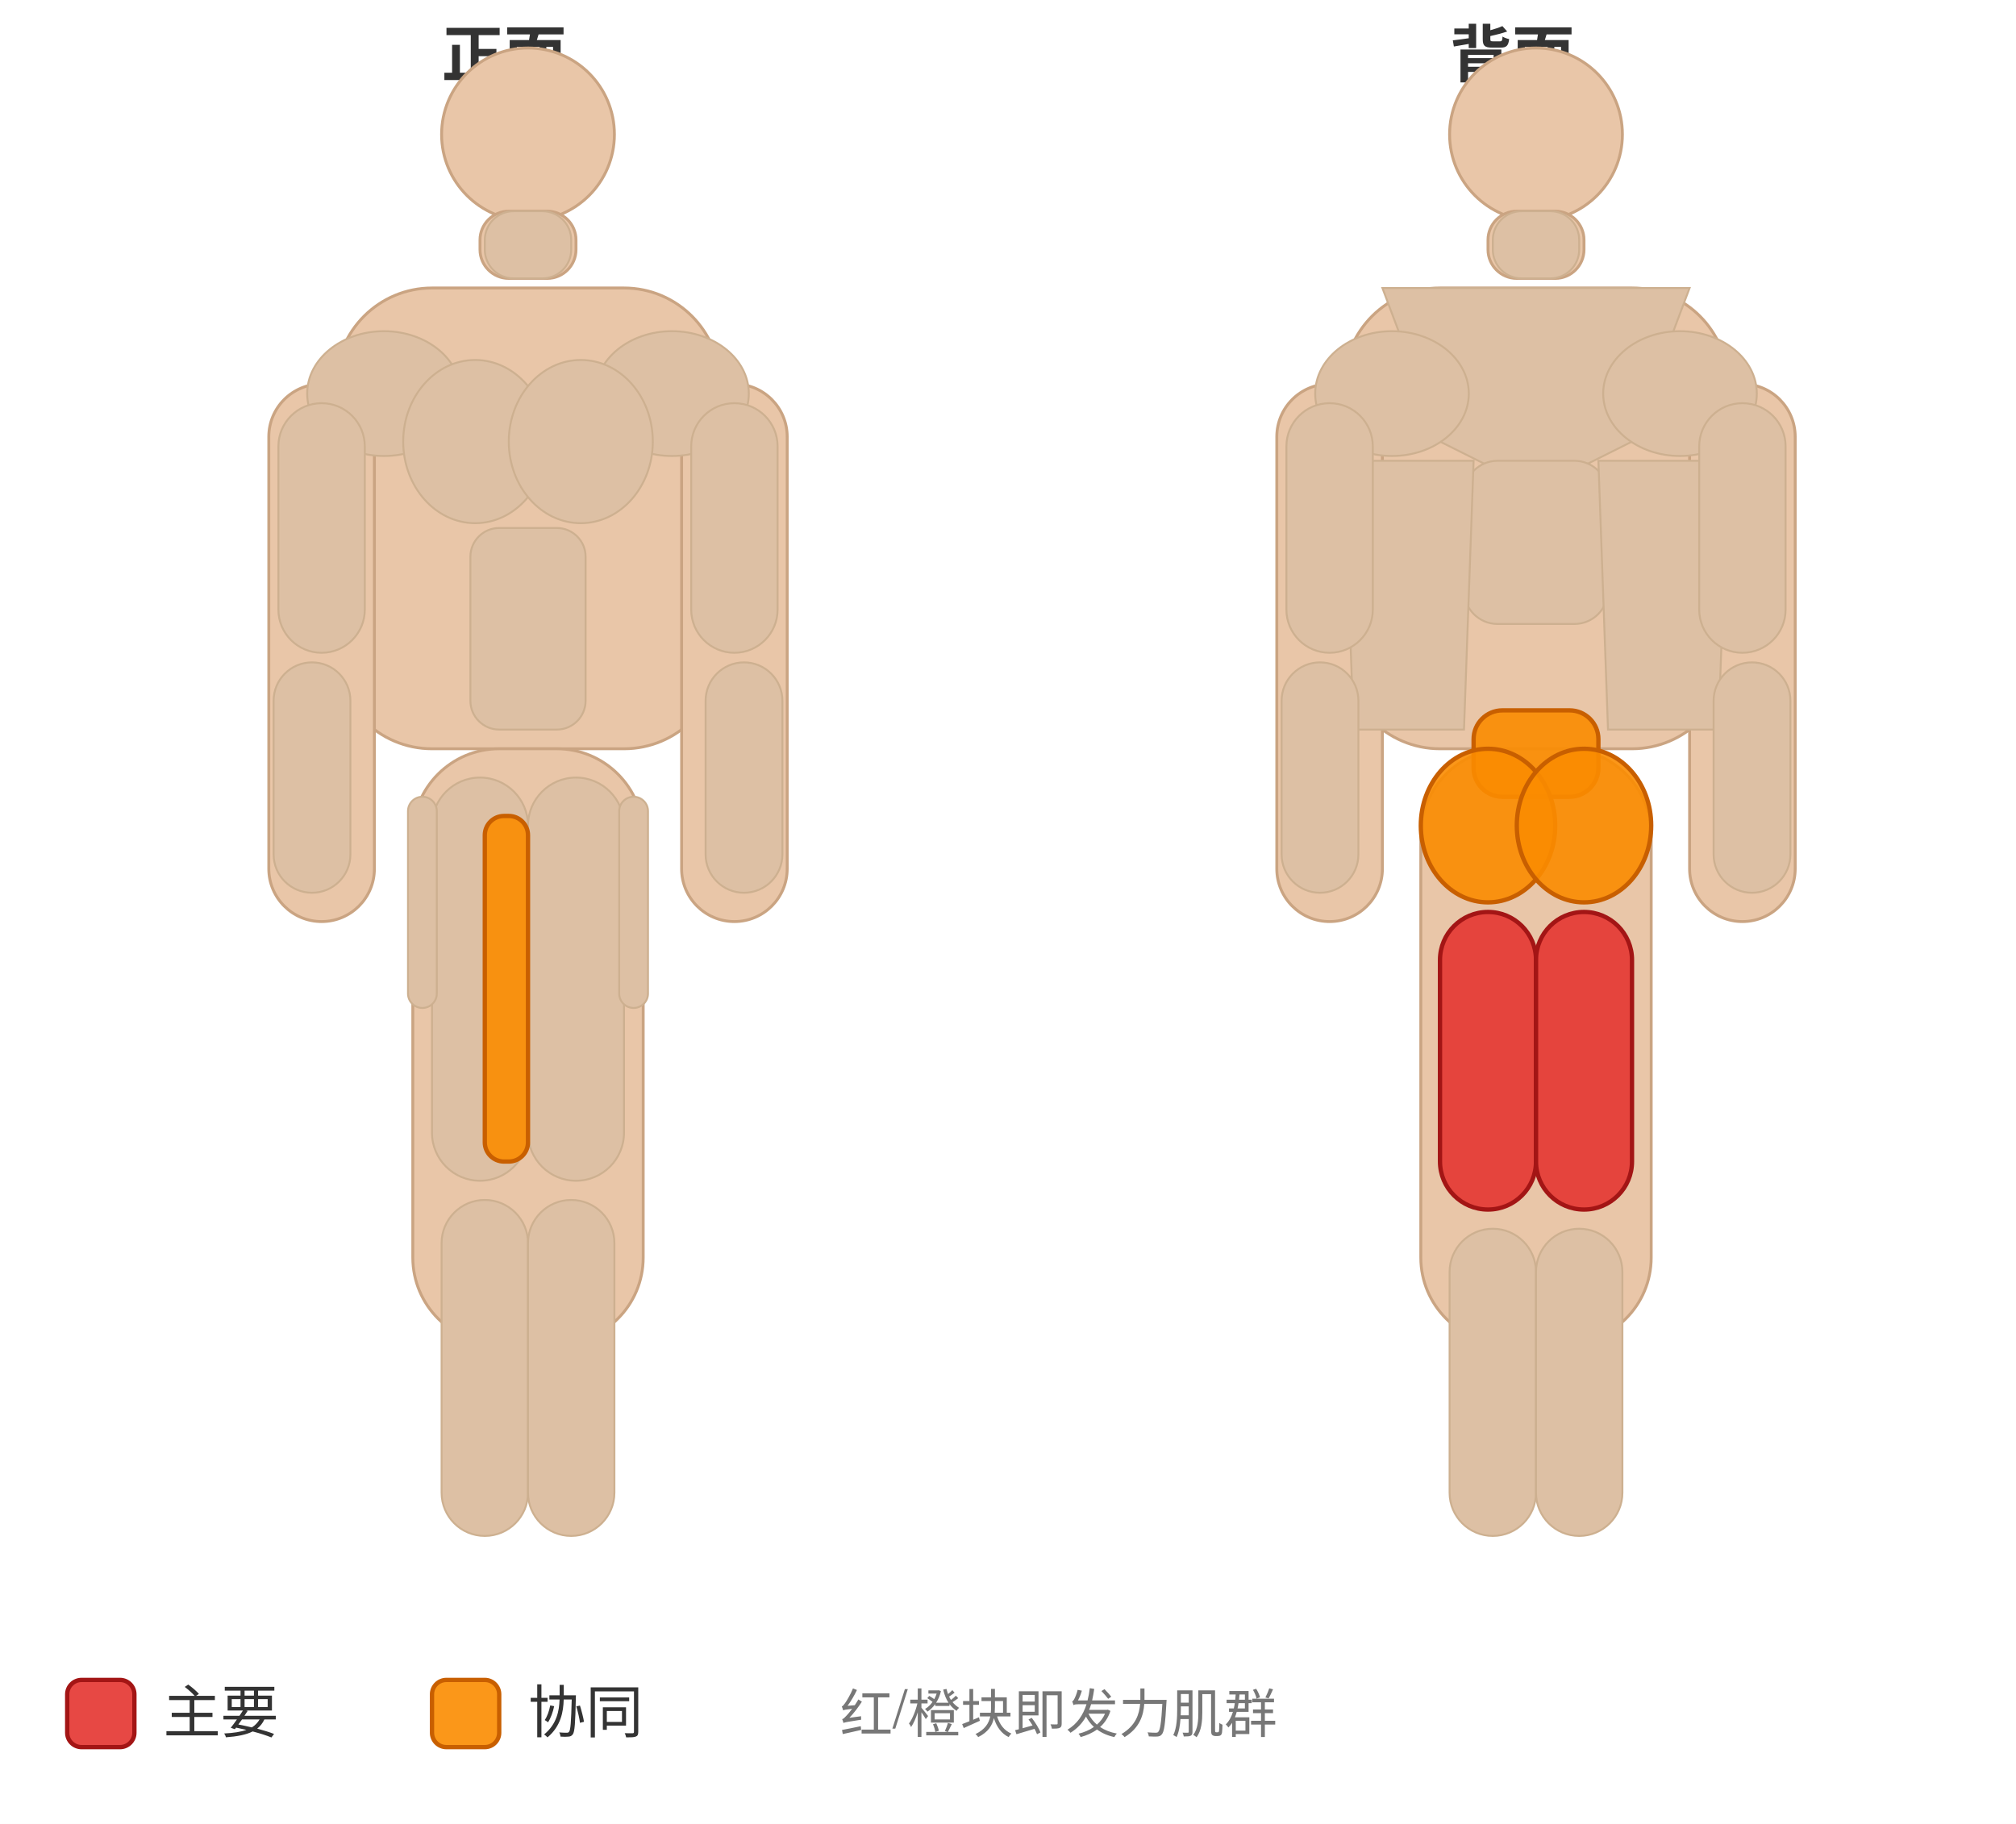
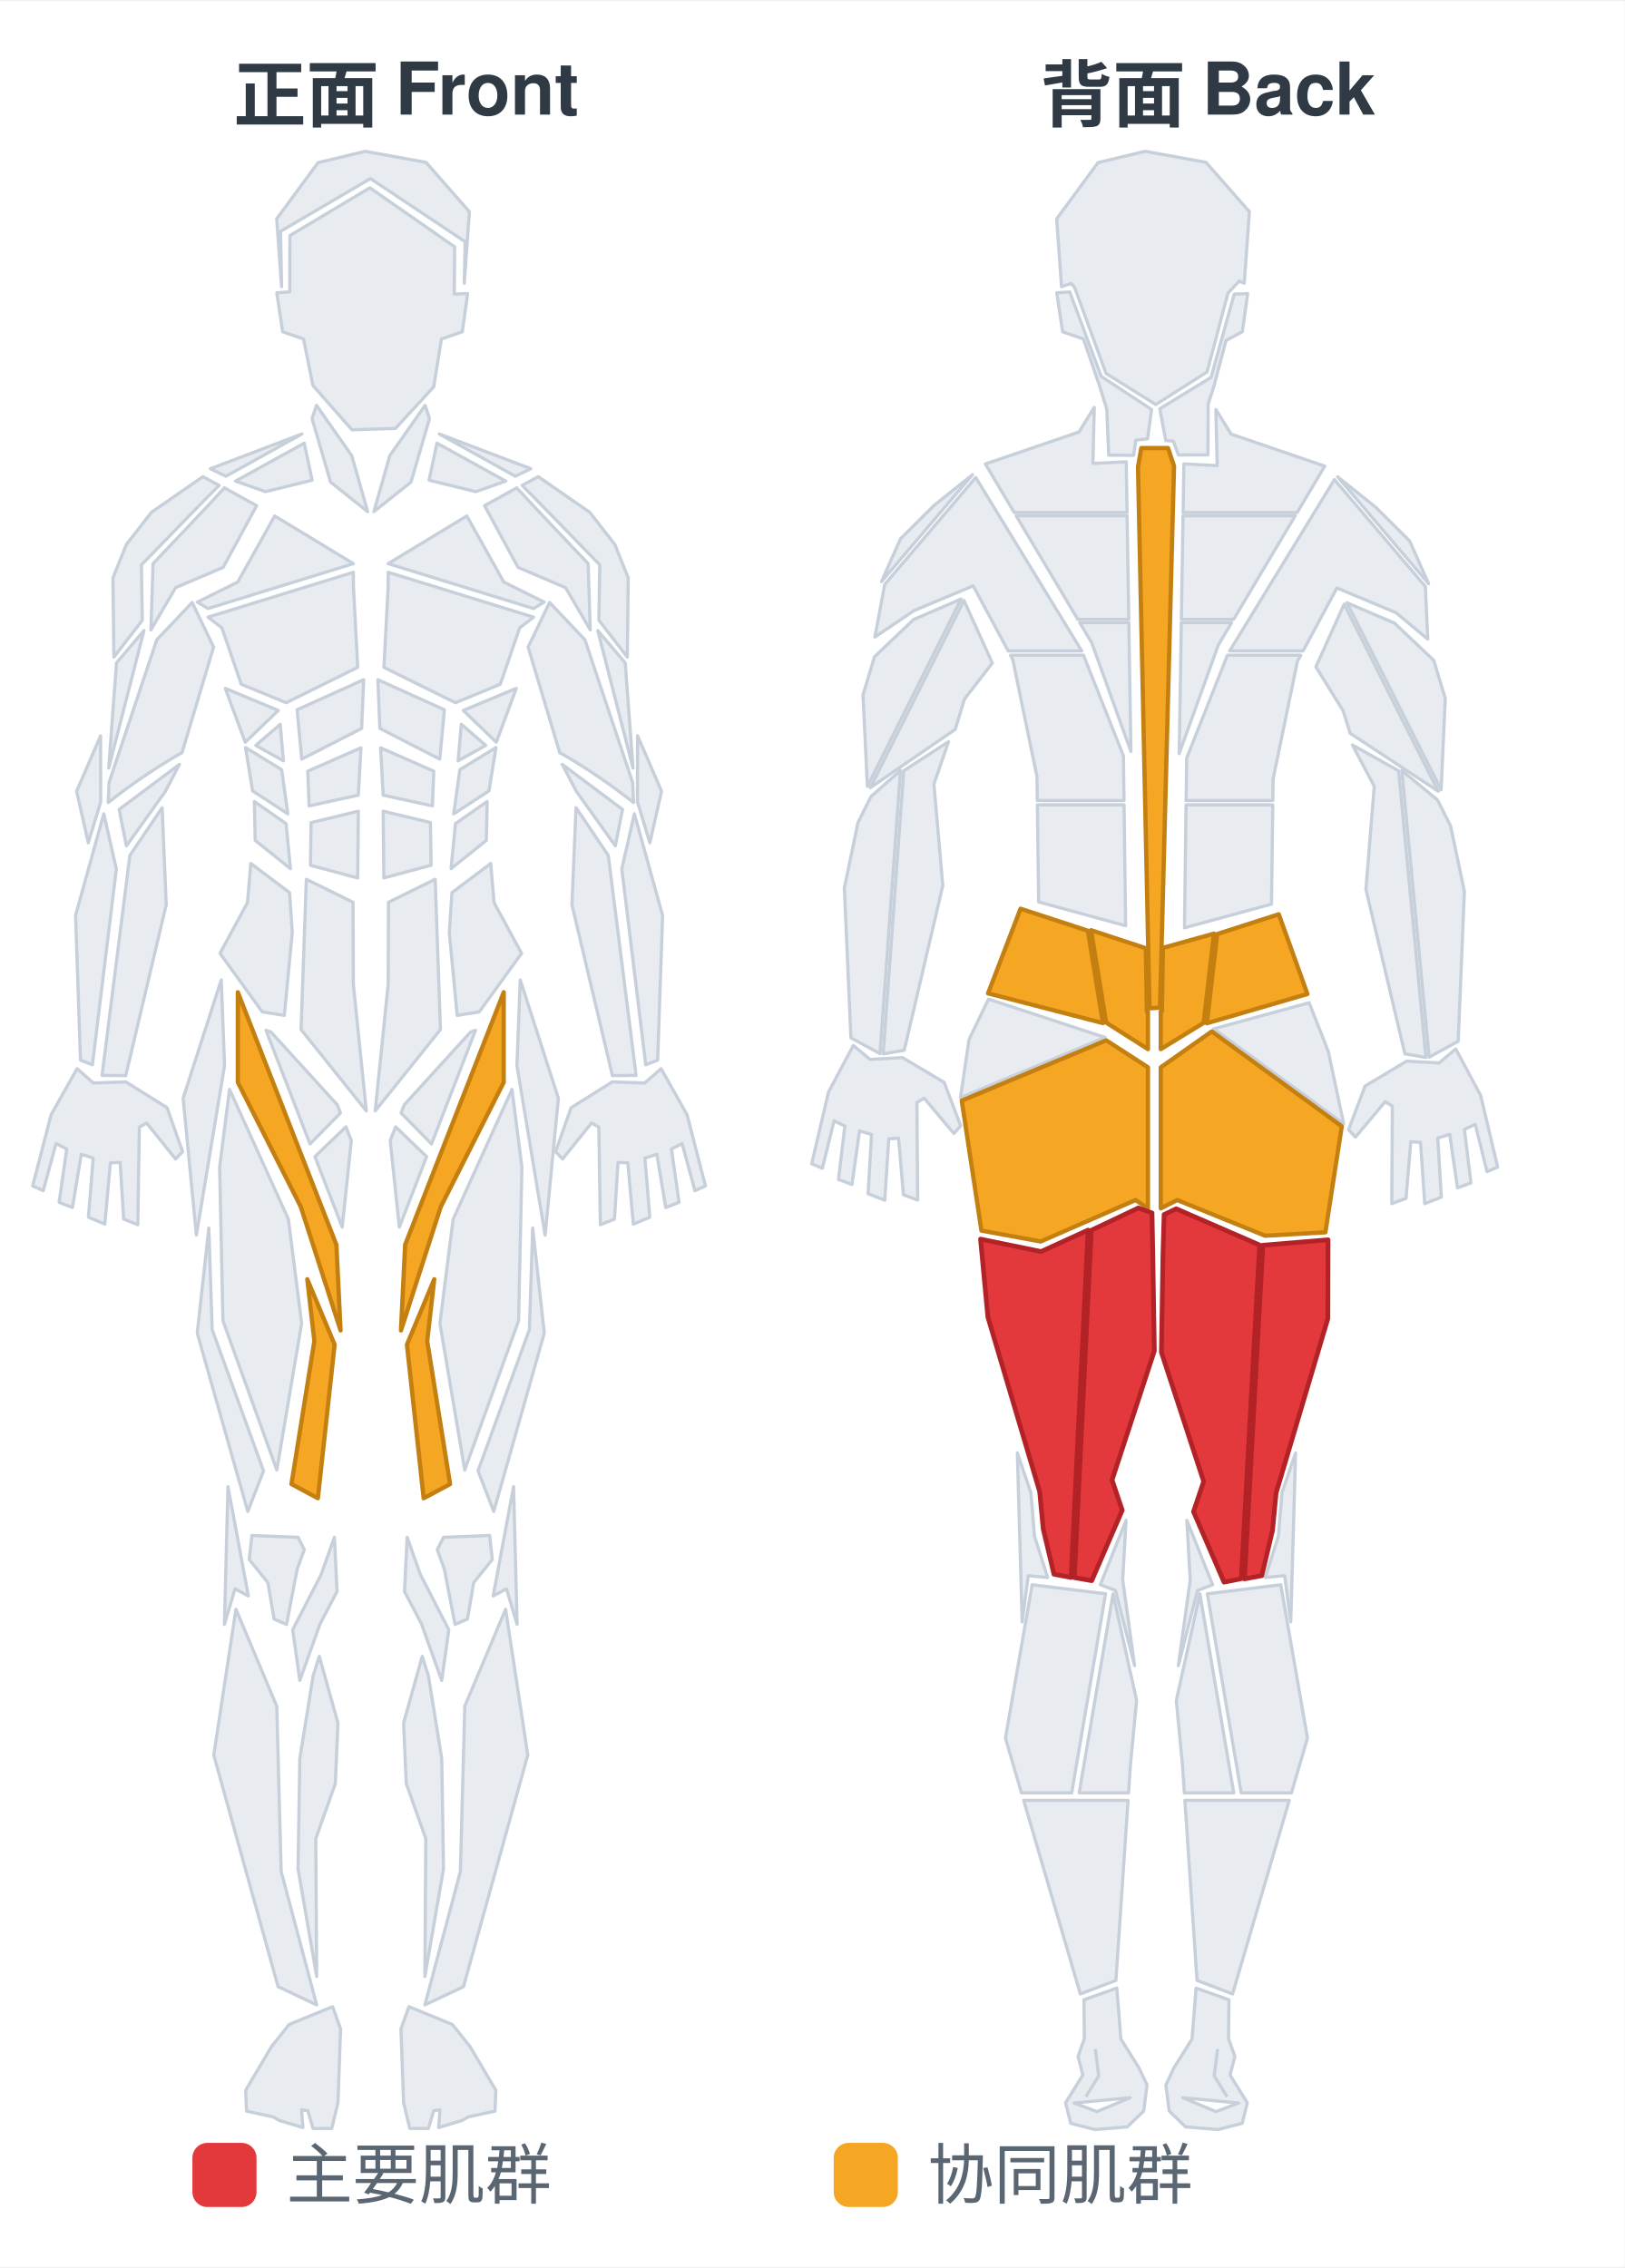
- <svg xmlns="http://www.w3.org/2000/svg" viewBox="0 0 420 380" width="420" height="380" font-family="-apple-system,Segoe UI,Helvetica,Arial,sans-serif">
-   <rect width="420" height="380" fill="#ffffff" />
-   <text x="105" y="16" font-size="13" font-weight="700" text-anchor="middle" fill="#333">正面</text>
-   <text x="315" y="16" font-size="13" font-weight="700" text-anchor="middle" fill="#333">背面</text>
-   <g transform="translate(10,0)">
-     <circle fill="#e9c6a8" stroke="#caa482" stroke-width="0.6" cx="100" cy="28" r="18" />
-     <rect fill="#e9c6a8" stroke="#caa482" stroke-width="0.6" x="90" y="44" width="20" height="14" rx="6" />
-     <rect fill="#e9c6a8" stroke="#caa482" stroke-width="0.6" x="60" y="60" width="80" height="96" rx="20" />
-     <rect fill="#e9c6a8" stroke="#caa482" stroke-width="0.6" x="46" y="80" width="22" height="112" rx="11" />
-     <rect fill="#e9c6a8" stroke="#caa482" stroke-width="0.6" x="132" y="80" width="22" height="112" rx="11" />
-     <rect fill="#e9c6a8" stroke="#caa482" stroke-width="0.6" x="76" y="156" width="48" height="124" rx="18" />
-     <rect fill="#ddc0a4" stroke="#cdb090" stroke-width="0.4" x="91" y="44" width="18" height="14" rx="6" />
-     <ellipse fill="#ddc0a4" stroke="#cdb090" stroke-width="0.4" cx="70" cy="82" rx="16" ry="13" />
-     <ellipse fill="#ddc0a4" stroke="#cdb090" stroke-width="0.4" cx="130" cy="82" rx="16" ry="13" />
-     <ellipse fill="#ddc0a4" stroke="#cdb090" stroke-width="0.4" cx="89" cy="92" rx="15" ry="17" />
-     <ellipse fill="#ddc0a4" stroke="#cdb090" stroke-width="0.4" cx="111" cy="92" rx="15" ry="17" />
-     <rect fill="#ddc0a4" stroke="#cdb090" stroke-width="0.4" x="48" y="84" width="18" height="52" rx="9" />
-     <rect fill="#ddc0a4" stroke="#cdb090" stroke-width="0.4" x="134" y="84" width="18" height="52" rx="9" />
-     <rect fill="#ddc0a4" stroke="#cdb090" stroke-width="0.4" x="47" y="138" width="16" height="48" rx="8" />
-     <rect fill="#ddc0a4" stroke="#cdb090" stroke-width="0.4" x="137" y="138" width="16" height="48" rx="8" />
-     <rect fill="#ddc0a4" stroke="#cdb090" stroke-width="0.4" x="88" y="110" width="24" height="42" rx="6" />
-     <rect fill="#ddc0a4" stroke="#cdb090" stroke-width="0.4" x="80" y="162" width="20" height="84" rx="10" />
-     <rect fill="#ddc0a4" stroke="#cdb090" stroke-width="0.4" x="100" y="162" width="20" height="84" rx="10" />
-     <rect fill="#fb8c00" fill-opacity="0.9" stroke="#c85f00" stroke-width="0.9" x="91" y="170" width="9" height="72" rx="4" />
-     <rect fill="#ddc0a4" stroke="#cdb090" stroke-width="0.4" x="75" y="166" width="6" height="44" rx="3" />
-     <rect fill="#ddc0a4" stroke="#cdb090" stroke-width="0.4" x="119" y="166" width="6" height="44" rx="3" />
-     <rect fill="#ddc0a4" stroke="#cdb090" stroke-width="0.4" x="82" y="250" width="18" height="70" rx="9" />
-     <rect fill="#ddc0a4" stroke="#cdb090" stroke-width="0.4" x="100" y="250" width="18" height="70" rx="9" />
+ <svg xmlns="http://www.w3.org/2000/svg" viewBox="0 0 76 106" width="260" height="363" role="img" font-family="-apple-system,BlinkMacSystemFont,Segoe UI,Helvetica,Arial,sans-serif">
+   <rect width="76" height="106" fill="#ffffff" />
+   <text x="19" y="5.6" font-size="3.4" font-weight="600" text-anchor="middle" fill="#2f3a45">正面 Front</text>
+   <text x="56.5" y="5.6" font-size="3.4" font-weight="600" text-anchor="middle" fill="#2f3a45">背面 Back</text>
+   <g transform="translate(1.5,7)">
+     <path d="m 11.672,6.359 -0.048,-2.591 4.206,-2.468 4.428,2.954 -0.041,1.944 0.242,-3.345 -2.031,-2.311 -2.845,-0.516 -2.204,0.529 -1.936,2.631 z" fill="#e8ecf1" stroke="#c7d0da" stroke-width="0.15" stroke-linejoin="round" />
+     <path d="m 19.749,6.703 0.02,-2.207 -3.967,-2.764 -3.741,2.236 -0.006,2.635 -0.607,0.04 0.274,1.824 0.976,0.339 0.442,2.18 1.822,2.066 2.035,-0.061 1.792,-1.944 0.36,-2.241 0.976,-0.339 0.252,-1.784 z" fill="#e8ecf1" stroke="#c7d0da" stroke-width="0.15" stroke-linejoin="round" />
+     <path d="m 13.305,11.911 1.65,2.352 0.744,2.622 -1.735,-1.384 -0.866,-2.971 z" fill="#e8ecf1" stroke="#c7d0da" stroke-width="0.15" stroke-linejoin="round" />
+     <path d="m 18.385,11.911 -1.65,2.352 -0.745,2.622 1.735,-1.384 0.866,-2.971 z" fill="#e8ecf1" stroke="#c7d0da" stroke-width="0.15" stroke-linejoin="round" />
+     <path d="m 19.048,13.248 3.557,1.979 0.727,-0.351 z m -0.107,0.433 -0.371,1.731 2.185,0.536 1.401,-0.494 z" fill="#e8ecf1" stroke="#c7d0da" stroke-width="0.15" stroke-linejoin="round" />
+     <path d="m 22.922,15.657 0.758,-0.41 2.408,1.668 1.174,1.507 0.627,1.563 -0.046,3.702 -1.328,-1.722 0.041,-2.594 -0.488,-0.5 c 0,0 -3.098,-3.191 -3.144,-3.214 z m -0.241,0.109 c -0.001,0.052 3.33,3.547 3.33,3.547 l 0.101,3.104 -1.154,-1.978 -2.225,-0.948 -1.566,-2.885 z" fill="#e8ecf1" stroke="#c7d0da" stroke-width="0.15" stroke-linejoin="round" />
+     <path d="m 12.625,13.248 -3.557,1.979 -0.727,-0.351 z m 0.107,0.433 0.371,1.731 -2.185,0.536 -1.401,-0.494 z" fill="#e8ecf1" stroke="#c7d0da" stroke-width="0.15" stroke-linejoin="round" />
+     <path d="m 8.75,15.657 -0.758,-0.41 -2.408,1.668 -1.174,1.507 -0.627,1.563 0.046,3.702 1.328,-1.722 -0.041,-2.594 0.488,-0.5 c 0,0 3.098,-3.191 3.144,-3.214 z m 0.241,0.109 c 0.002,0.052 -3.33,3.547 -3.33,3.547 l -0.101,3.104 1.154,-1.978 2.225,-0.948 1.566,-2.885 z" fill="#e8ecf1" stroke="#c7d0da" stroke-width="0.15" stroke-linejoin="round" />
+     <path d="m 27.622,30.815 -0.338,1.705 -1.819,-2.544 -0.663,-1.269 z m -2.853,-2.61 c -0.026,-0.014 -0.054,-0.025 -0.082,-0.032 l -1.483,-4.955 1.005,-2.084 1.655,1.745 2.23,6.677 0.042,0.937 c -1.065,-0.842 -2.19,-1.607 -3.364,-2.288 z m 1.694,-5.757 1.649,6.434 -0.365,-4.923 z" fill="#e8ecf1" stroke="#c7d0da" stroke-width="0.15" stroke-linejoin="round" />
+     <path d="m 26.955,32.969 1.301,10.289 -1.108,0.01 -1.894,-7.996 0.192,-4.537 z m 1.22,-1.95 -0.587,2.586 1.119,9.156 0.558,-0.217 0.23,-6.77 z" fill="#e8ecf1" stroke="#c7d0da" stroke-width="0.15" stroke-linejoin="round" />
+     <path d="m 4.075,30.815 0.338,1.705 1.819,-2.544 0.663,-1.269 z m 2.853,-2.61 c 0.026,-0.014 0.054,-0.025 0.082,-0.032 l 1.483,-4.955 -1.005,-2.084 -1.655,1.745 -2.23,6.677 -0.042,0.937 c 1.065,-0.842 2.19,-1.607 3.364,-2.288 z m -1.694,-5.757 -1.649,6.434 0.365,-4.923 z" fill="#e8ecf1" stroke="#c7d0da" stroke-width="0.15" stroke-linejoin="round" />
+     <path d="m 4.575,32.969 -1.301,10.289 1.108,0.01 1.894,-7.996 -0.192,-4.537 z m -1.22,-1.95 0.587,2.586 -1.119,9.156 -0.558,-0.217 -0.23,-6.77 z" fill="#e8ecf1" stroke="#c7d0da" stroke-width="0.15" stroke-linejoin="round" />
+     <path d="m 20.337,17.085 1.729,3.091 1.890,0.94 -0.5,0.3 -6.8, -2.1 z" fill="#e8ecf1" stroke="#c7d0da" stroke-width="0.15" stroke-linejoin="round" />
+     <path d="m 16.66,19.72 6.8,2.1 -0.65,0.5 -0.906,2.638 -2.1,0.865 -3.345,-1.655 0.2,-3.8 z" fill="#e8ecf1" stroke="#c7d0da" stroke-width="0.15" stroke-linejoin="round" />
+     <path d="m 11.351,17.085 -1.729,3.091 -1.890,0.94 0.5,0.3 6.8,-2.1 z" fill="#e8ecf1" stroke="#c7d0da" stroke-width="0.15" stroke-linejoin="round" />
+     <path d="m 15.03,19.72 -6.8,2.1 0.65,0.5 0.906,2.638 2.1,0.865 3.346,-1.655 -0.2,-3.8 z" fill="#e8ecf1" stroke="#c7d0da" stroke-width="0.15" stroke-linejoin="round" />
+     <path d="m 19.642,34.708 1.813,-1.365 0.157,1.833 1.286,2.373 -1.98,2.737 -1.031,0.166 -0.37,-3.888 z" fill="#e8ecf1" stroke="#c7d0da" stroke-width="0.15" stroke-linejoin="round" />
+     <path d="M 19.289,26.152 l -3.112 -1.406 0.094 2.28 2.801 1.436 z M 21.224,27.820 l -1.294 0.721 0.15 -1.709 z M 20.171,26.183 l 2.48 -1.032 -0.934 2.521 z M 21.702,27.921 l -1.69 1.034 -0.289 2.068 1.65 -1.075 z" fill="#e8ecf1" stroke="#c7d0da" stroke-width="0.15" stroke-linejoin="round" />
+     <path d="M 18.791,29.025 l -0.062 1.624 -2.303 -0.5 -0.124 -2.217 z M 18.635,31.429 l 0.031 1.998 -2.21 0.594 -0.031 -3.123 z M 21.290,30.444 l -1.484 1.034 -0.206 2.109 1.649 -1.324 z" fill="#e8ecf1" stroke="#c7d0da" stroke-width="0.15" stroke-linejoin="round" />
+     <path d="m 12.046,34.708 -1.813,-1.365 -0.157,1.833 -1.286,2.374 1.98,2.736 1.031,0.166 0.371,-3.887 z" fill="#e8ecf1" stroke="#c7d0da" stroke-width="0.15" stroke-linejoin="round" />
+     <path d="m 15.636,44.92 -0.606,-5.912 -0.015,-3.849 -2.185,-1.075 -0.247,7.03 z" fill="#e8ecf1" stroke="#c7d0da" stroke-width="0.15" stroke-linejoin="round" />
+     <path d="m 16.052,44.919 0.606,-5.912 0.015,-3.849 2.184,-1.075 0.247,7.03 z" fill="#e8ecf1" stroke="#c7d0da" stroke-width="0.15" stroke-linejoin="round" />
+     <path d="m 12.399,26.152 3.112,-1.406 -0.094,2.28 -2.801,1.436 z m -1.935,1.669 1.294,0.721 -0.15,-1.709 z m 1.053,-1.637 -2.479,-1.033 0.934,2.521 z m -1.532,1.737 1.69,1.034 0.289,2.067 -1.649,-1.075 z" fill="#e8ecf1" stroke="#c7d0da" stroke-width="0.15" stroke-linejoin="round" />
+     <path d="M 12.897,29.025 l 0.062 1.624 2.303 -0.5 0.124 -2.217 z M 13.053,31.430 l -0.031 1.998 2.21 0.594 0.031 -3.123 z M 10.398,30.445 l 1.484 1.034 0.206 2.109 -1.65 -1.324 z" fill="#e8ecf1" stroke="#c7d0da" stroke-width="0.15" stroke-linejoin="round" />
+     <path d="m 14.404,45.04 0.022,-0.028 -0.149,-0.379 -3.102,-3.404 -0.233,-0.083 2.059,5.32 z m -1.173,2.018 1.277,3.299 0.426,-4.049 -0.252,-0.643 z" fill="#e8ecf1" stroke="#c7d0da" stroke-width="0.15" stroke-linejoin="round" />
+     <path d="m 17.284,45.04 -0.022,-0.028 0.149,-0.379 3.102,-3.404 0.232,-0.083 -2.058,5.32 z m 1.173,2.018 -1.277,3.299 -0.426,-4.048 0.252,-0.643 z" fill="#e8ecf1" stroke="#c7d0da" stroke-width="0.15" stroke-linejoin="round" />
+     <path d="m 23.419,50.399 -0.155,4.751 -2.403,6.609 0.736,1.9 2.364,-8.344 z m -0.582,-11.608 -0.155,4.007 1.318,7.932 0.62,-6.403 z m -0.387,5.123 -2.752,6.073 -0.62,4.874 1.162,6.858 2.519,-6.981 0.155,-7.188 z" fill="#e8ecf1" stroke="#c7d0da" stroke-width="0.15" stroke-linejoin="round" />
+     <path d="m 22.063,39.37 v 4.214 l -2.946,5.825 -1.86,5.783 0.194,-4.007 z m -3.249,13.426 -0.065,0.155 -1.213,2.902 0.783,7.188 1.236,-0.661 -1.071,-6.693 z" fill="#f5a623" stroke="#c47f11" stroke-width="0.2" stroke-linejoin="round" />
+     <path d="m 17.256,87.868 0.124,3.452 0.29,1.206 h 0.871 l 0.249,-0.832 0.291,-0.042 -0.062,0.832 1.099,-0.333 0.291,-0.166 1.244,-0.27 0.042,-0.977 -1.203,-2.037 -0.83,-1.04 -2.033,-0.832 z" fill="#e8ecf1" stroke="#c7d0da" stroke-width="0.15" stroke-linejoin="round" />
+     <path d="m 18.251,70.441 0.291,0.915 0.622,3.868 0.083,5.157 -0.871,5.033 0.041,-6.447 -0.912,-2.578 -0.126,-2.828 z m 1.992,2.329 -0.208,7.736 -1.659,6.239 1.805,-0.853 3.008,-10.836 -1.037,-6.821 z" fill="#e8ecf1" stroke="#c7d0da" stroke-width="0.15" stroke-linejoin="round" />
+     <path d="m 21.405,64.784 0.124,1.123 -0.871,1.082 -0.291,1.706 -0.581,0.249 -0.498,-2.579 -0.332,-0.915 0.291,-0.582 z m -3.859,0.083 0.622,1.747 1.327,2.579 -0.332,2.371 -0.954,-2.662 -0.787,-1.497 z m 4.978,-2.37 -0.954,5.116 0.622,-0.333 0.498,1.664 z" fill="#e8ecf1" stroke="#c7d0da" stroke-width="0.15" stroke-linejoin="round" />
+     <path d="m 8.269,50.399 0.155,4.751 2.403,6.61 -0.736,1.9 -2.364,-8.344 z m 0.581,-11.608 0.155,4.007 -1.318,7.932 -0.62,-6.403 z m 0.388,5.122 2.752,6.072 0.62,4.874 -1.162,6.858 -2.519,-6.982 -0.155,-7.188 z" fill="#e8ecf1" stroke="#c7d0da" stroke-width="0.15" stroke-linejoin="round" />
+     <path d="m 9.626,39.369 v 4.214 l 2.945,5.825 1.86,5.783 -0.194,-4.007 z m 3.249,13.426 0.065,0.155 1.213,2.902 -0.783,7.188 -1.236,-0.661 1.071,-6.693 z" fill="#f5a623" stroke="#c47f11" stroke-width="0.2" stroke-linejoin="round" />
+     <path d="m 14.433,87.868 -0.124,3.452 -0.291,1.206 h -0.871 l -0.249,-0.832 -0.291,-0.042 0.062,0.832 -1.099,-0.333 -0.291,-0.166 -1.245,-0.27 -0.041,-0.977 1.203,-2.038 0.83,-1.04 2.033,-0.832 z" fill="#e8ecf1" stroke="#c7d0da" stroke-width="0.15" stroke-linejoin="round" />
+     <path d="m 13.438,70.441 -0.291,0.915 -0.622,3.868 -0.083,5.157 0.872,5.033 -0.042,-6.447 0.913,-2.578 0.124,-2.828 z m -1.992,2.329 0.207,7.736 1.66,6.239 -1.805,-0.853 -3.008,-10.836 1.037,-6.821 z" fill="#e8ecf1" stroke="#c7d0da" stroke-width="0.15" stroke-linejoin="round" />
+     <path d="m 10.284,64.784 -0.124,1.123 0.871,1.082 0.291,1.706 0.581,0.249 0.498,-2.579 0.332,-0.915 -0.291,-0.582 z m 3.859,0.083 -0.622,1.747 -1.328,2.579 0.332,2.371 0.954,-2.662 0.788,-1.496 z m -4.979,-2.371 0.954,5.116 -0.622,-0.333 -0.498,1.664 z" fill="#e8ecf1" stroke="#c7d0da" stroke-width="0.15" stroke-linejoin="round" />
+     <path d="m 3.205,27.37 0.005,3.094 -0.58,1.912 -0.545,-2.412 z" fill="#e8ecf1" stroke="#c7d0da" stroke-width="0.15" stroke-linejoin="round" />
+     <path d="m 4.39,43.563 -1.52,0.051 -0.766,-0.671 -1.213,2.158 -0.862,3.329 0.494,0.221 0.598,-2.202 0.5,0.254 -0.356,2.494 0.624,0.243 0.414,-2.492 0.558,0.179 -0.226,2.766 0.769,0.323 0.258,-2.868 0.458,-0.018 0.166,2.652 0.66,0.263 0.071,-4.566 0.342,-0.194 1.353,1.684 0.328,-0.344 -0.726,-2.055 z" fill="#e8ecf1" stroke="#c7d0da" stroke-width="0.15" stroke-linejoin="round" />
+     <path d="m 28.325,27.37 -0.005,3.094 0.58,1.912 0.545,-2.412 z" fill="#e8ecf1" stroke="#c7d0da" stroke-width="0.15" stroke-linejoin="round" />
+     <path d="m 27.14,43.563 1.52,0.051 0.766,-0.671 1.213,2.158 0.862,3.329 -0.494,0.221 -0.598,-2.202 -0.5,0.254 0.356,2.494 -0.624,0.243 -0.414,-2.492 -0.558,0.179 0.226,2.766 -0.769,0.323 -0.258,-2.868 -0.458,-0.018 -0.166,2.652 -0.66,0.263 -0.071,-4.566 -0.342,-0.194 -1.353,1.684 -0.328,-0.344 0.726,-2.055 z" fill="#e8ecf1" stroke="#c7d0da" stroke-width="0.15" stroke-linejoin="round" />
+     <path d="m 48.157,6.359 0.442,-0.15 0.161,0.164 1.482,4.048 2.324,1.451 2.4,-1.524 0.976,-3.69 0.528,-0.559 0.234,0.098 0.242,-3.345 -2.031,-2.311 -2.845,-0.516 -2.204,0.529 -1.936,2.631 z" fill="#e8ecf1" stroke="#c7d0da" stroke-width="0.15" stroke-linejoin="round" />
+     <path d="m 52.37,12.105 -2.358,-1.55 -1.471,-3.951 -0.607,0.04 0.274,1.824 0.976,0.339 0.761,2.216 0.33,1.068 0.089,2.149 1.164,0.008 0.106,-0.708 0.547,-0.061 z m 1.018,1.476 0.238,0.65 1.381,-0.004 0.01,-2.388 0.26,-0.791 0.572,-2.17 0.764,-0.41 0.252,-1.784 -0.629,0.019 -1.085,3.9 -2.397,1.467 0.277,1.485 z" fill="#e8ecf1" stroke="#c7d0da" stroke-width="0.15" stroke-linejoin="round" />
+     <path d="M 49.625,14.629 L 49.688,12.005 L 48.974,13.157 L 44.594,14.654 L 45.945,16.925 L 51.222,16.925 L 51.183,14.550 Z" fill="#e8ecf1" stroke="#c7d0da" stroke-width="0.15" stroke-linejoin="round" />
+     <path d="M 46.034,17.075 L 48.920,21.925 L 51.303,21.925 L 51.224,17.075 Z" fill="#e8ecf1" stroke="#c7d0da" stroke-width="0.15" stroke-linejoin="round" />
+     <path d="M 49.009,22.075 L 49.572,23.022 L 51.403,28.104 L 51.305,22.075 Z" fill="#e8ecf1" stroke="#c7d0da" stroke-width="0.15" stroke-linejoin="round" />
+     <path d="M 55.439,14.729 L 55.376,12.104 L 56.090,13.256 L 60.470,14.754 L 59.179,16.925 L 53.844,16.925 L 53.881,14.649 Z" fill="#e8ecf1" stroke="#c7d0da" stroke-width="0.15" stroke-linejoin="round" />
+     <path d="M 59.089,17.075 L 56.204,21.925 L 53.763,21.925 L 53.842,17.075 Z" fill="#e8ecf1" stroke="#c7d0da" stroke-width="0.15" stroke-linejoin="round" />
+     <path d="M 56.114,22.075 L 55.492,23.121 L 53.661,28.203 L 53.761,22.075 Z" fill="#e8ecf1" stroke="#c7d0da" stroke-width="0.15" stroke-linejoin="round" />
+     <path d="M 44.144,15.285 L 39.888,20.286 L 39.426,22.749 L 41.263,21.510 L 44.025,20.355 L 45.663,23.400 L 49.103,23.400 Z" fill="#e8ecf1" stroke="#c7d0da" stroke-width="0.15" stroke-linejoin="round" />
+     <path d="M 42.201,16.586 L 40.626,18.152 L 39.736,20.156 L 43.992,15.155 Z" fill="#e8ecf1" stroke="#c7d0da" stroke-width="0.15" stroke-linejoin="round" />
+     <path d="M 45.771,23.600 L 45.872,23.789 L 47.009,29.286 L 47.023,30.400 L 51.080,30.400 L 51.053,28.314 L 49.185,23.600 Z" fill="#e8ecf1" stroke="#c7d0da" stroke-width="0.15" stroke-linejoin="round" />
+     <path d="M 47.026,30.600 L 47.086,35.145 L 51.156,36.255 L 51.082,30.600 Z" fill="#e8ecf1" stroke="#c7d0da" stroke-width="0.15" stroke-linejoin="round" />
+     <path d="M 62.863,16.686 L 64.438,18.251 L 65.328,20.255 L 61.073,15.254 Z" fill="#e8ecf1" stroke="#c7d0da" stroke-width="0.15" stroke-linejoin="round" />
+     <path d="M 60.921,15.384 L 65.176,20.385 L 65.290,22.849 L 63.801,21.609 L 61.039,20.454 L 59.455,23.400 L 56.022,23.400 Z" fill="#e8ecf1" stroke="#c7d0da" stroke-width="0.15" stroke-linejoin="round" />
+     <path d="M 59.347,23.600 L 59.192,23.888 L 58.055,29.385 L 58.042,30.400 L 53.986,30.400 L 54.012,28.413 L 55.918,23.600 Z" fill="#e8ecf1" stroke="#c7d0da" stroke-width="0.15" stroke-linejoin="round" />
+     <path d="M 58.039,30.600 L 57.979,35.245 L 53.908,36.354 L 53.983,30.600 Z" fill="#e8ecf1" stroke="#c7d0da" stroke-width="0.15" stroke-linejoin="round" />
+     <path d="M 43.593,21.039 L 44.920,23.967 L 43.615,25.653 L 43.186,27.069 L 39.209,29.802 Z" fill="#e8ecf1" stroke="#c7d0da" stroke-width="0.15" stroke-linejoin="round" />
+     <path d="M 43.459,20.972 L 39.075,29.735 L 38.871,25.461 L 39.407,23.674 L 41.242,21.927 Z" fill="#e8ecf1" stroke="#c7d0da" stroke-width="0.15" stroke-linejoin="round" />
+     <path d="M 40.717,42.425 l -1.518,0.086 -0.782,-0.653 -1.162,2.186 -0.784,3.348 0.499,0.209 0.546,-2.216 0.506,0.242 -0.298,2.502 0.629,0.229 0.355,-2.501 0.562,0.165 -0.161,2.771 0.777,0.305 0.191,-2.873 0.457,-0.029 0.228,2.648 0.666,0.248 -0.036,-4.567 0.337,-0.202 1.392,1.651 0.32,-0.351 -0.774,-2.037 z" fill="#e8ecf1" stroke="#c7d0da" stroke-width="0.15" stroke-linejoin="round" />
+     <path d="M 40.775,29.006 L 42.870,27.644 L 42.187,29.635 L 42.603,34.383 L 40.799,42.081 L 39.814,42.253 Z" fill="#e8ecf1" stroke="#c7d0da" stroke-width="0.15" stroke-linejoin="round" />
+     <path d="M 39.665,42.242 L 38.305,41.501 L 37.998,34.491 L 38.635,31.429 L 39.245,30.209 L 40.625,28.994 Z" fill="#e8ecf1" stroke="#c7d0da" stroke-width="0.15" stroke-linejoin="round" />
+     <path d="M 61.376,21.213 L 60.056,24.145 L 61.330,26.199 L 61.657,27.251 L 65.780,29.966 Z" fill="#e8ecf1" stroke="#c7d0da" stroke-width="0.15" stroke-linejoin="round" />
+     <path d="M 61.510,21.146 L 65.914,29.899 L 66.108,25.624 L 65.568,23.839 L 63.729,22.096 Z" fill="#e8ecf1" stroke="#c7d0da" stroke-width="0.15" stroke-linejoin="round" />
+     <path d="M 64.301,42.592 l 1.518,0.083 0.78,-0.655 1.167,2.183 0.792,3.346 -0.498,0.211 -0.551,-2.215 -0.505,0.243 0.304,2.501 -0.629,0.23 -0.361,-2.5 -0.562,0.167 0.168,2.77 -0.776,0.306 -0.197,-2.872 -0.457,-0.028 -0.222,2.648 -0.665,0.249 0.025,-4.567 -0.337,-0.201 -1.388,1.655 -0.321,-0.35 0.77,-2.039 z" fill="#e8ecf1" stroke="#c7d0da" stroke-width="0.15" stroke-linejoin="round" />
+     <path d="M 65.204,42.420 L 63.925,29.007 L 61.764,27.798 L 62.786,29.733 L 62.397,34.555 L 64.219,42.248 Z" fill="#e8ecf1" stroke="#c7d0da" stroke-width="0.15" stroke-linejoin="round" />
+     <path d="M 64.075,28.993 L 65.353,42.405 L 66.712,41.663 L 67.002,34.653 L 66.358,31.591 L 65.745,30.373 Z" fill="#e8ecf1" stroke="#c7d0da" stroke-width="0.15" stroke-linejoin="round" />
+     <path d="m 51.734,14.789 0.539,25.331 0.49,-0.03 0.657,-25.339 -0.281,-0.842 -1.251,-4.9e-4 z" fill="#f5a623" stroke="#c47f11" stroke-width="0.2" stroke-linejoin="round" />
+     <path d="M 52.100,37.310 L 49.537,36.465 L 50.244,40.788 L 52.200,42.030 L 52.200,40.270 L 52.150,40.280 Z" fill="#f5a623" stroke="#c47f11" stroke-width="0.2" stroke-linejoin="round" />
+     <path d="M 49.389,36.490 L 46.240,35.460 L 44.720,39.420 L 50.096,40.812 Z" fill="#f5a623" stroke="#c47f11" stroke-width="0.2" stroke-linejoin="round" />
+     <path d="M 52.800,42.030 L 52.800,40.270 L 52.850,40.260 L 52.900,37.290 L 55.289,36.625 L 54.805,40.801 Z" fill="#f5a623" stroke="#c47f11" stroke-width="0.2" stroke-linejoin="round" />
+     <path d="M 55.439,36.643 L 55.980,36.470 L 58.320,35.720 L 59.660,39.450 L 54.955,40.819 Z" fill="#f5a623" stroke="#c47f11" stroke-width="0.2" stroke-linejoin="round" />
+     <path d="M 50.191,41.481 L 44.740,39.690 L 43.830,41.580 L 43.431,44.301 Z" fill="#e8ecf1" stroke="#c7d0da" stroke-width="0.15" stroke-linejoin="round" />
+     <path d="M 50.249,41.619 L 43.489,44.439 L 44.410,50.520 L 47.180,51.030 L 51.620,49.090 L 52.200,49.480 L 52.200,42.880 Z" fill="#f5a623" stroke="#c47f11" stroke-width="0.2" stroke-linejoin="round" />
+     <path d="M 55.274,41.079 L 61.354,45.519 L 60.640,42.150 L 59.740,39.860 Z" fill="#e8ecf1" stroke="#c7d0da" stroke-width="0.15" stroke-linejoin="round" />
+     <path d="M 55.186,41.201 L 52.800,42.880 L 52.800,49.480 L 53.570,49.090 L 57.680,50.760 L 60.500,50.600 L 61.266,45.641 Z" fill="#f5a623" stroke="#c47f11" stroke-width="0.2" stroke-linejoin="round" />
+     <path d="m 51.176,64.074 -1.206,3.015 0.707,0.266 0.898,3.518 -0.558,-4.012 z m -5.085,-3.15 0.634,1.861 0.168,2.033 0.613,1.931 -0.906,-0.085 -0.285,2.16 z" fill="#e8ecf1" stroke="#c7d0da" stroke-width="0.15" stroke-linejoin="round" />
+     <path d="m 54.019,64.074 1.206,3.015 -0.707,0.266 -0.898,3.518 0.558,-4.012 z m 5.085,-3.15 -0.634,1.861 -0.168,2.033 -0.613,1.931 0.906,-0.085 0.285,2.16 z" fill="#e8ecf1" stroke="#c7d0da" stroke-width="0.15" stroke-linejoin="round" />
+     <path d="M 50.568,67.512 L 51.669,72.509 L 51.379,75.532 L 51.292,76.825 L 48.983,76.825 Z" fill="#e8ecf1" stroke="#c7d0da" stroke-width="0.15" stroke-linejoin="round" />
+     <path d="M 50.218,67.512 L 48.633,76.825 L 46.283,76.825 L 45.533,74.263 L 46.783,67.088 Z" fill="#e8ecf1" stroke="#c7d0da" stroke-width="0.15" stroke-linejoin="round" />
+     <path d="M 46.386,77.175 L 51.269,77.175 L 50.701,85.598 L 49.037,86.233 Z" fill="#e8ecf1" stroke="#c7d0da" stroke-width="0.15" stroke-linejoin="round" />
+     <path d="M 54.628,67.512 L 53.526,72.509 L 53.816,75.532 L 53.903,76.825 L 56.213,76.825 Z" fill="#e8ecf1" stroke="#c7d0da" stroke-width="0.15" stroke-linejoin="round" />
+     <path d="M 54.978,67.512 L 56.563,76.825 L 58.912,76.825 L 59.662,74.263 L 58.412,67.088 Z" fill="#e8ecf1" stroke="#c7d0da" stroke-width="0.15" stroke-linejoin="round" />
+     <path d="M 53.927,77.175 L 58.810,77.175 L 56.158,86.233 L 54.495,85.598 Z" fill="#e8ecf1" stroke="#c7d0da" stroke-width="0.15" stroke-linejoin="round" />
+     <path d="M 50.933,88.341 l 0.852,1.358 0.372,0.792 -0.156,1.218 -0.77,0.744 -1.512,0.125 -1.13,-0.292 -0.242,-0.959 0.808,-1.304 -0.226,-0.86 0.297,-0.842 -0.019,-1.815 1.536,-0.548 z m -1.196,0.468 0.159,1.258 -0.602,0.974 m -0.544,0.295 1.065,0.401 1.553,-0.651 z" fill="#e8ecf1" stroke="#c7d0da" stroke-width="0.15" stroke-linejoin="round" />
+     <path d="M 49.550,50.504 L 51.751,49.461 L 52.389,49.692 L 52.424,51.499 L 52.499,56.145 L 50.521,62.188 L 50.997,63.602 L 49.569,66.897 L 48.755,66.754 Z" fill="#e4393c" stroke="#b32226" stroke-width="0.22" stroke-linejoin="round" />
+     <path d="M 49.400,50.496 L 48.605,66.746 L 47.803,66.596 L 47.302,64.480 L 47.133,62.723 L 44.712,54.565 L 44.369,50.918 L 47.200,51.500 Z" fill="#e4393c" stroke="#b32226" stroke-width="0.22" stroke-linejoin="round" />
+     <path d="M 54.262,88.341 l -0.852,1.358 -0.372,0.792 0.156,1.218 0.77,0.744 1.512,0.125 1.13,-0.292 0.242,-0.959 -0.808,-1.304 0.226,-0.86 -0.297,-0.842 0.019,-1.815 -1.536,-0.548 z m 1.196,0.468 -0.159,1.258 0.602,0.974 m 0.544,0.295 -1.065,0.401 -1.553,-0.651 z" fill="#e8ecf1" stroke="#c7d0da" stroke-width="0.15" stroke-linejoin="round" />
+     <path d="M 57.425,51.196 L 56.565,66.806 L 55.759,66.965 L 54.331,63.670 L 54.807,62.256 L 52.829,56.213 L 52.904,51.567 L 52.956,49.769 L 53.520,49.498 Z" fill="#e4393c" stroke="#b32226" stroke-width="0.22" stroke-linejoin="round" />
+     <path d="M 57.575,51.204 L 60.625,50.950 L 60.616,54.633 L 58.195,62.791 L 58.026,64.547 L 57.525,66.663 L 56.715,66.814 Z" fill="#e4393c" stroke="#b32226" stroke-width="0.22" stroke-linejoin="round" />
  </g>
-   <g transform="translate(220,0)">
-     <circle fill="#e9c6a8" stroke="#caa482" stroke-width="0.6" cx="100" cy="28" r="18" />
-     <rect fill="#e9c6a8" stroke="#caa482" stroke-width="0.6" x="90" y="44" width="20" height="14" rx="6" />
-     <rect fill="#e9c6a8" stroke="#caa482" stroke-width="0.6" x="60" y="60" width="80" height="96" rx="20" />
-     <rect fill="#e9c6a8" stroke="#caa482" stroke-width="0.6" x="46" y="80" width="22" height="112" rx="11" />
-     <rect fill="#e9c6a8" stroke="#caa482" stroke-width="0.6" x="132" y="80" width="22" height="112" rx="11" />
-     <rect fill="#e9c6a8" stroke="#caa482" stroke-width="0.6" x="76" y="156" width="48" height="124" rx="18" />
-     <rect fill="#ddc0a4" stroke="#cdb090" stroke-width="0.4" x="91" y="44" width="18" height="14" rx="6" />
-     <polygon fill="#ddc0a4" stroke="#cdb090" stroke-width="0.4" points="68,60 132,60 120,92 100,102 80,92" />
-     <ellipse fill="#ddc0a4" stroke="#cdb090" stroke-width="0.4" cx="70" cy="82" rx="16" ry="13" />
-     <ellipse fill="#ddc0a4" stroke="#cdb090" stroke-width="0.4" cx="130" cy="82" rx="16" ry="13" />
-     <rect fill="#ddc0a4" stroke="#cdb090" stroke-width="0.4" x="85" y="96" width="30" height="34" rx="7" />
-     <polygon fill="#ddc0a4" stroke="#cdb090" stroke-width="0.4" points="60,96 87,96 85,152 62,152" />
-     <polygon fill="#ddc0a4" stroke="#cdb090" stroke-width="0.4" points="113,96 140,96 138,152 115,152" />
-     <rect fill="#fb8c00" fill-opacity="0.9" stroke="#c85f00" stroke-width="0.9" x="87" y="148" width="26" height="18" rx="6" />
-     <rect fill="#ddc0a4" stroke="#cdb090" stroke-width="0.4" x="48" y="84" width="18" height="52" rx="9" />
-     <rect fill="#ddc0a4" stroke="#cdb090" stroke-width="0.4" x="134" y="84" width="18" height="52" rx="9" />
-     <rect fill="#ddc0a4" stroke="#cdb090" stroke-width="0.4" x="47" y="138" width="16" height="48" rx="8" />
-     <rect fill="#ddc0a4" stroke="#cdb090" stroke-width="0.4" x="137" y="138" width="16" height="48" rx="8" />
-     <ellipse fill="#fb8c00" fill-opacity="0.9" stroke="#c85f00" stroke-width="0.9" cx="90" cy="172" rx="14" ry="16" />
-     <ellipse fill="#fb8c00" fill-opacity="0.9" stroke="#c85f00" stroke-width="0.9" cx="110" cy="172" rx="14" ry="16" />
-     <rect fill="#e53935" fill-opacity="0.92" stroke="#a31515" stroke-width="0.9" x="80" y="190" width="20" height="62" rx="10" />
-     <rect fill="#e53935" fill-opacity="0.92" stroke="#a31515" stroke-width="0.9" x="100" y="190" width="20" height="62" rx="10" />
-     <rect fill="#ddc0a4" stroke="#cdb090" stroke-width="0.4" x="82" y="256" width="18" height="64" rx="9" />
-     <rect fill="#ddc0a4" stroke="#cdb090" stroke-width="0.4" x="100" y="256" width="18" height="64" rx="9" />
-   </g>
-   <rect x="14" y="350" width="14" height="14" rx="3" fill="#e53935" fill-opacity="0.92" stroke="#a31515" stroke-width="0.9" />
-   <text x="34" y="361" font-size="12" fill="#333">主要</text>
-   <rect x="90" y="350" width="14" height="14" rx="3" fill="#fb8c00" fill-opacity="0.9" stroke="#c85f00" stroke-width="0.9" />
-   <text x="110" y="361" font-size="12" fill="#333">协同</text>
-   <text x="175" y="361" font-size="11" fill="#777">红/橙块即发力肌群</text>
+   <rect x="9" y="100.2" width="3" height="3" rx="0.7" fill="#e4393c" />
+   <text x="13.4" y="102.8" font-size="3.1" fill="#5b6673">主要肌群</text>
+   <rect x="39" y="100.2" width="3" height="3" rx="0.7" fill="#f5a623" />
+   <text x="43.4" y="102.8" font-size="3.1" fill="#5b6673">协同肌群</text>
</svg>
